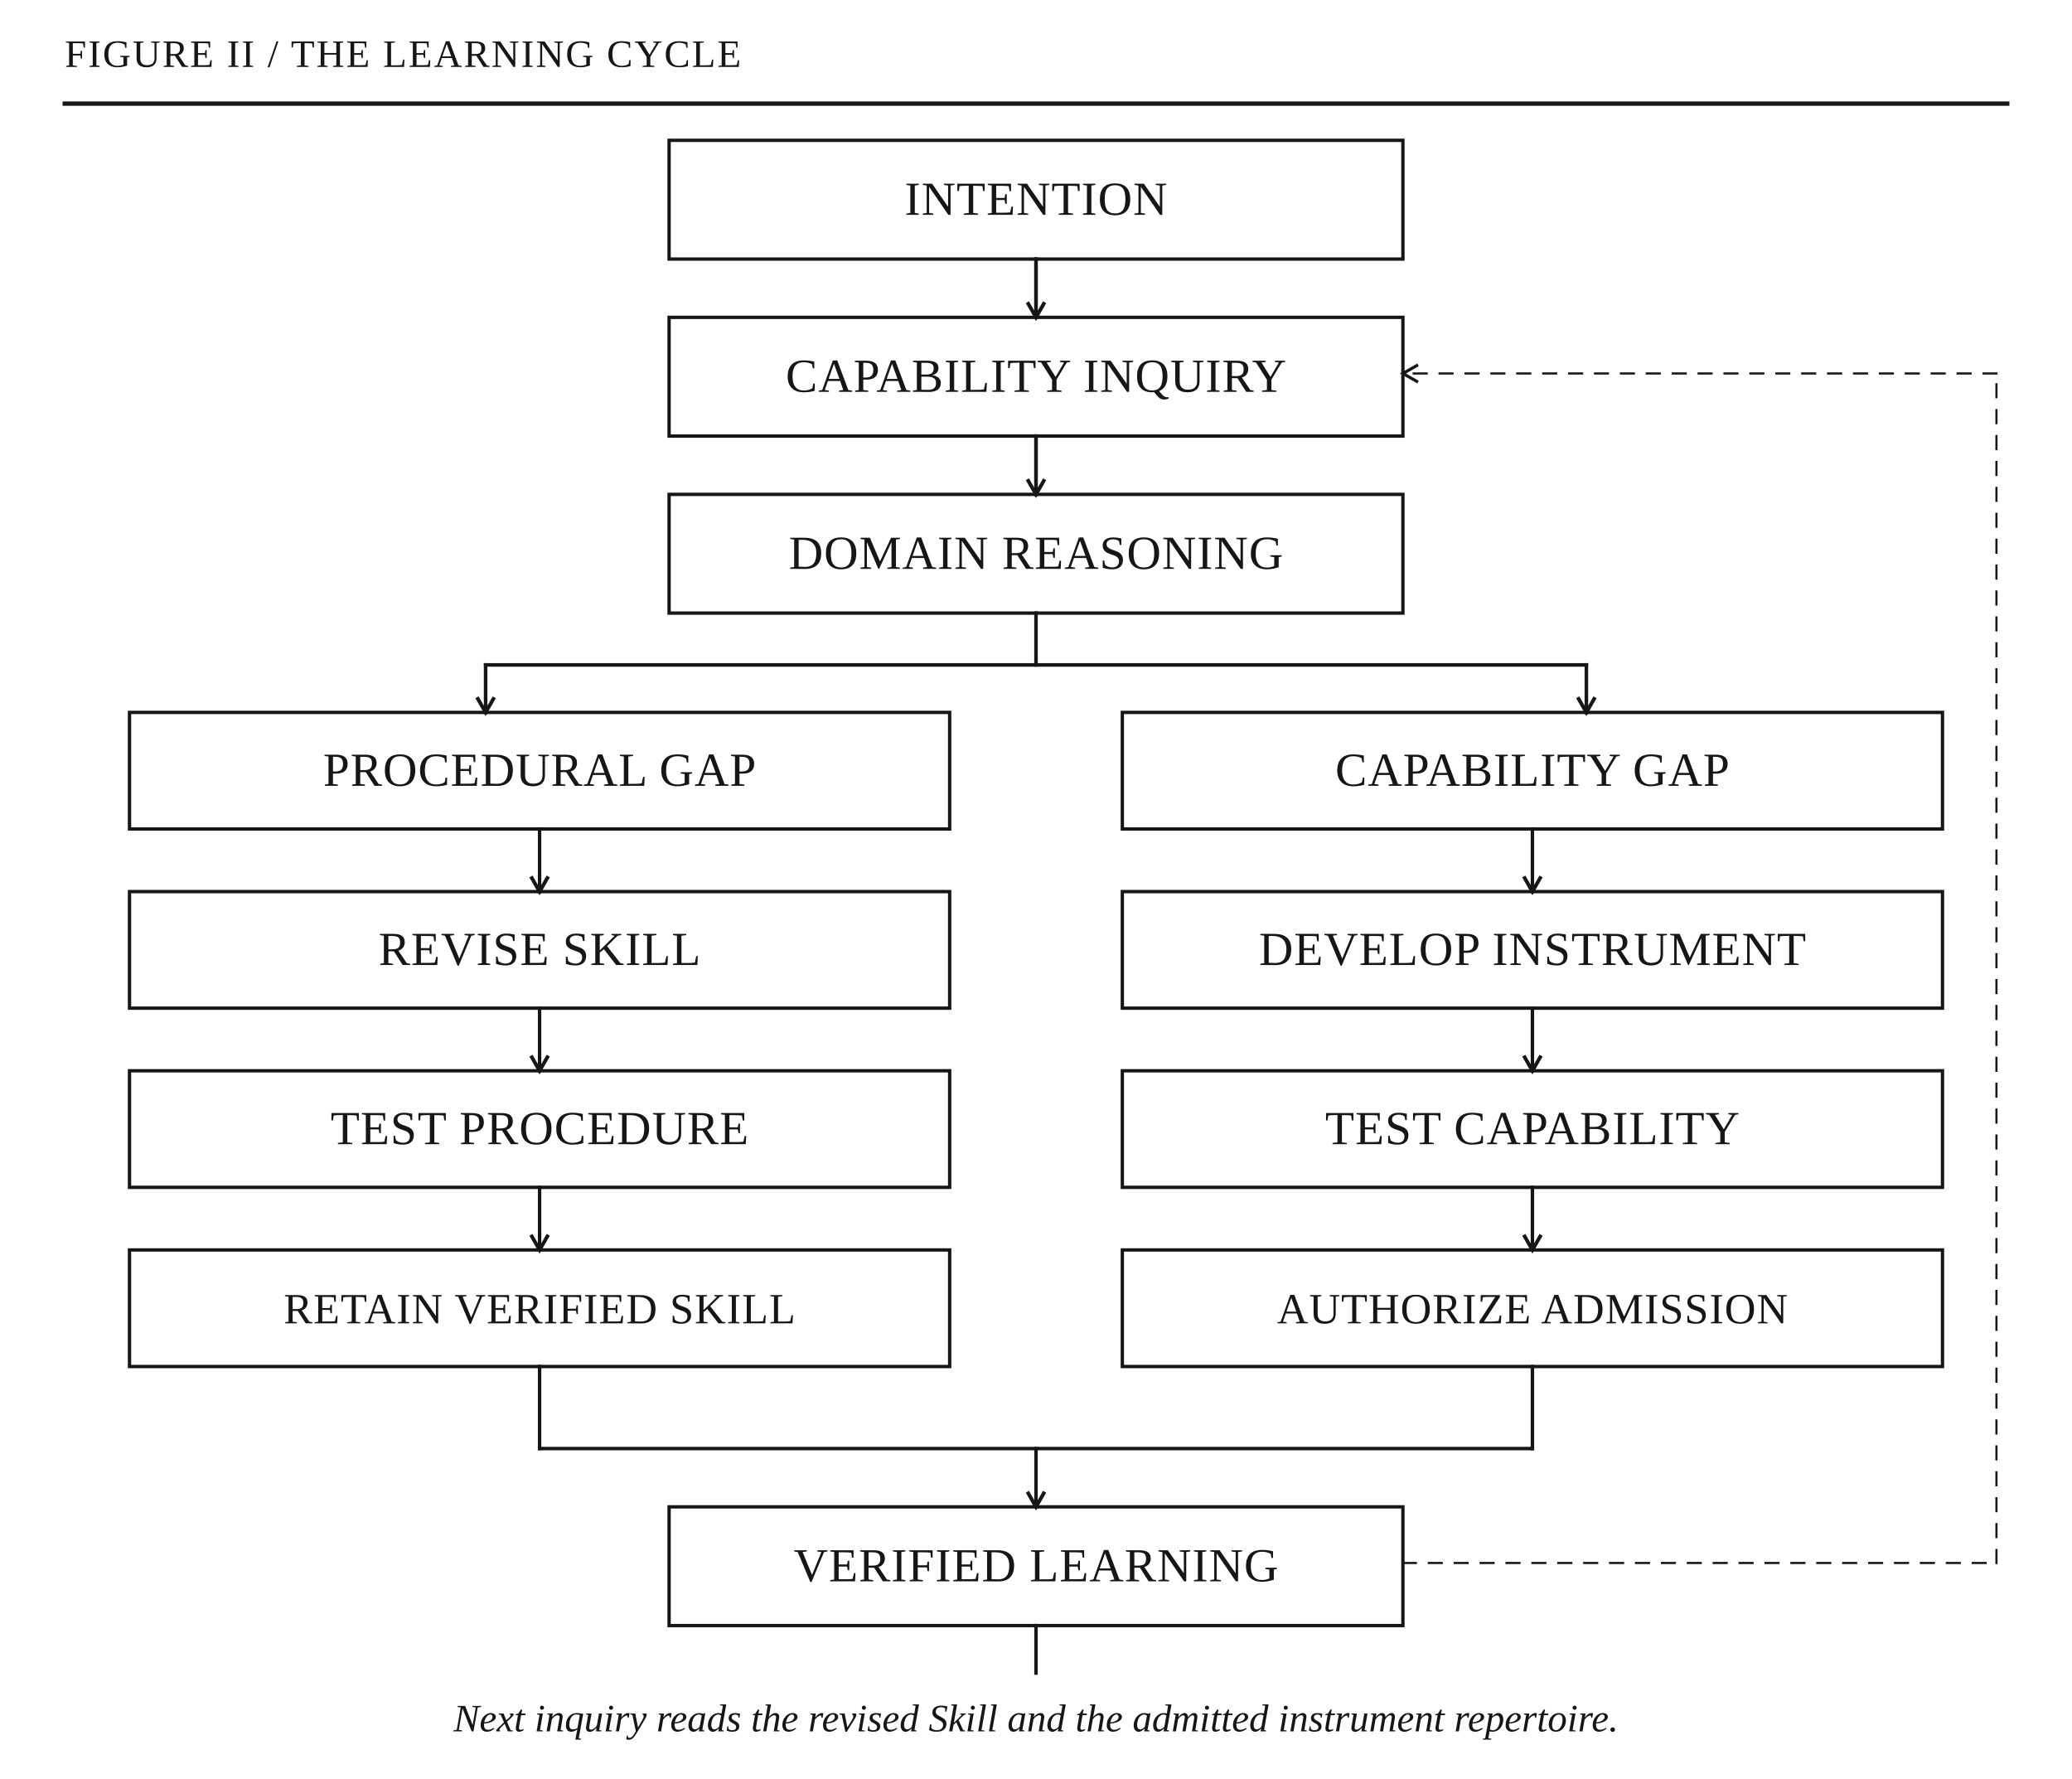
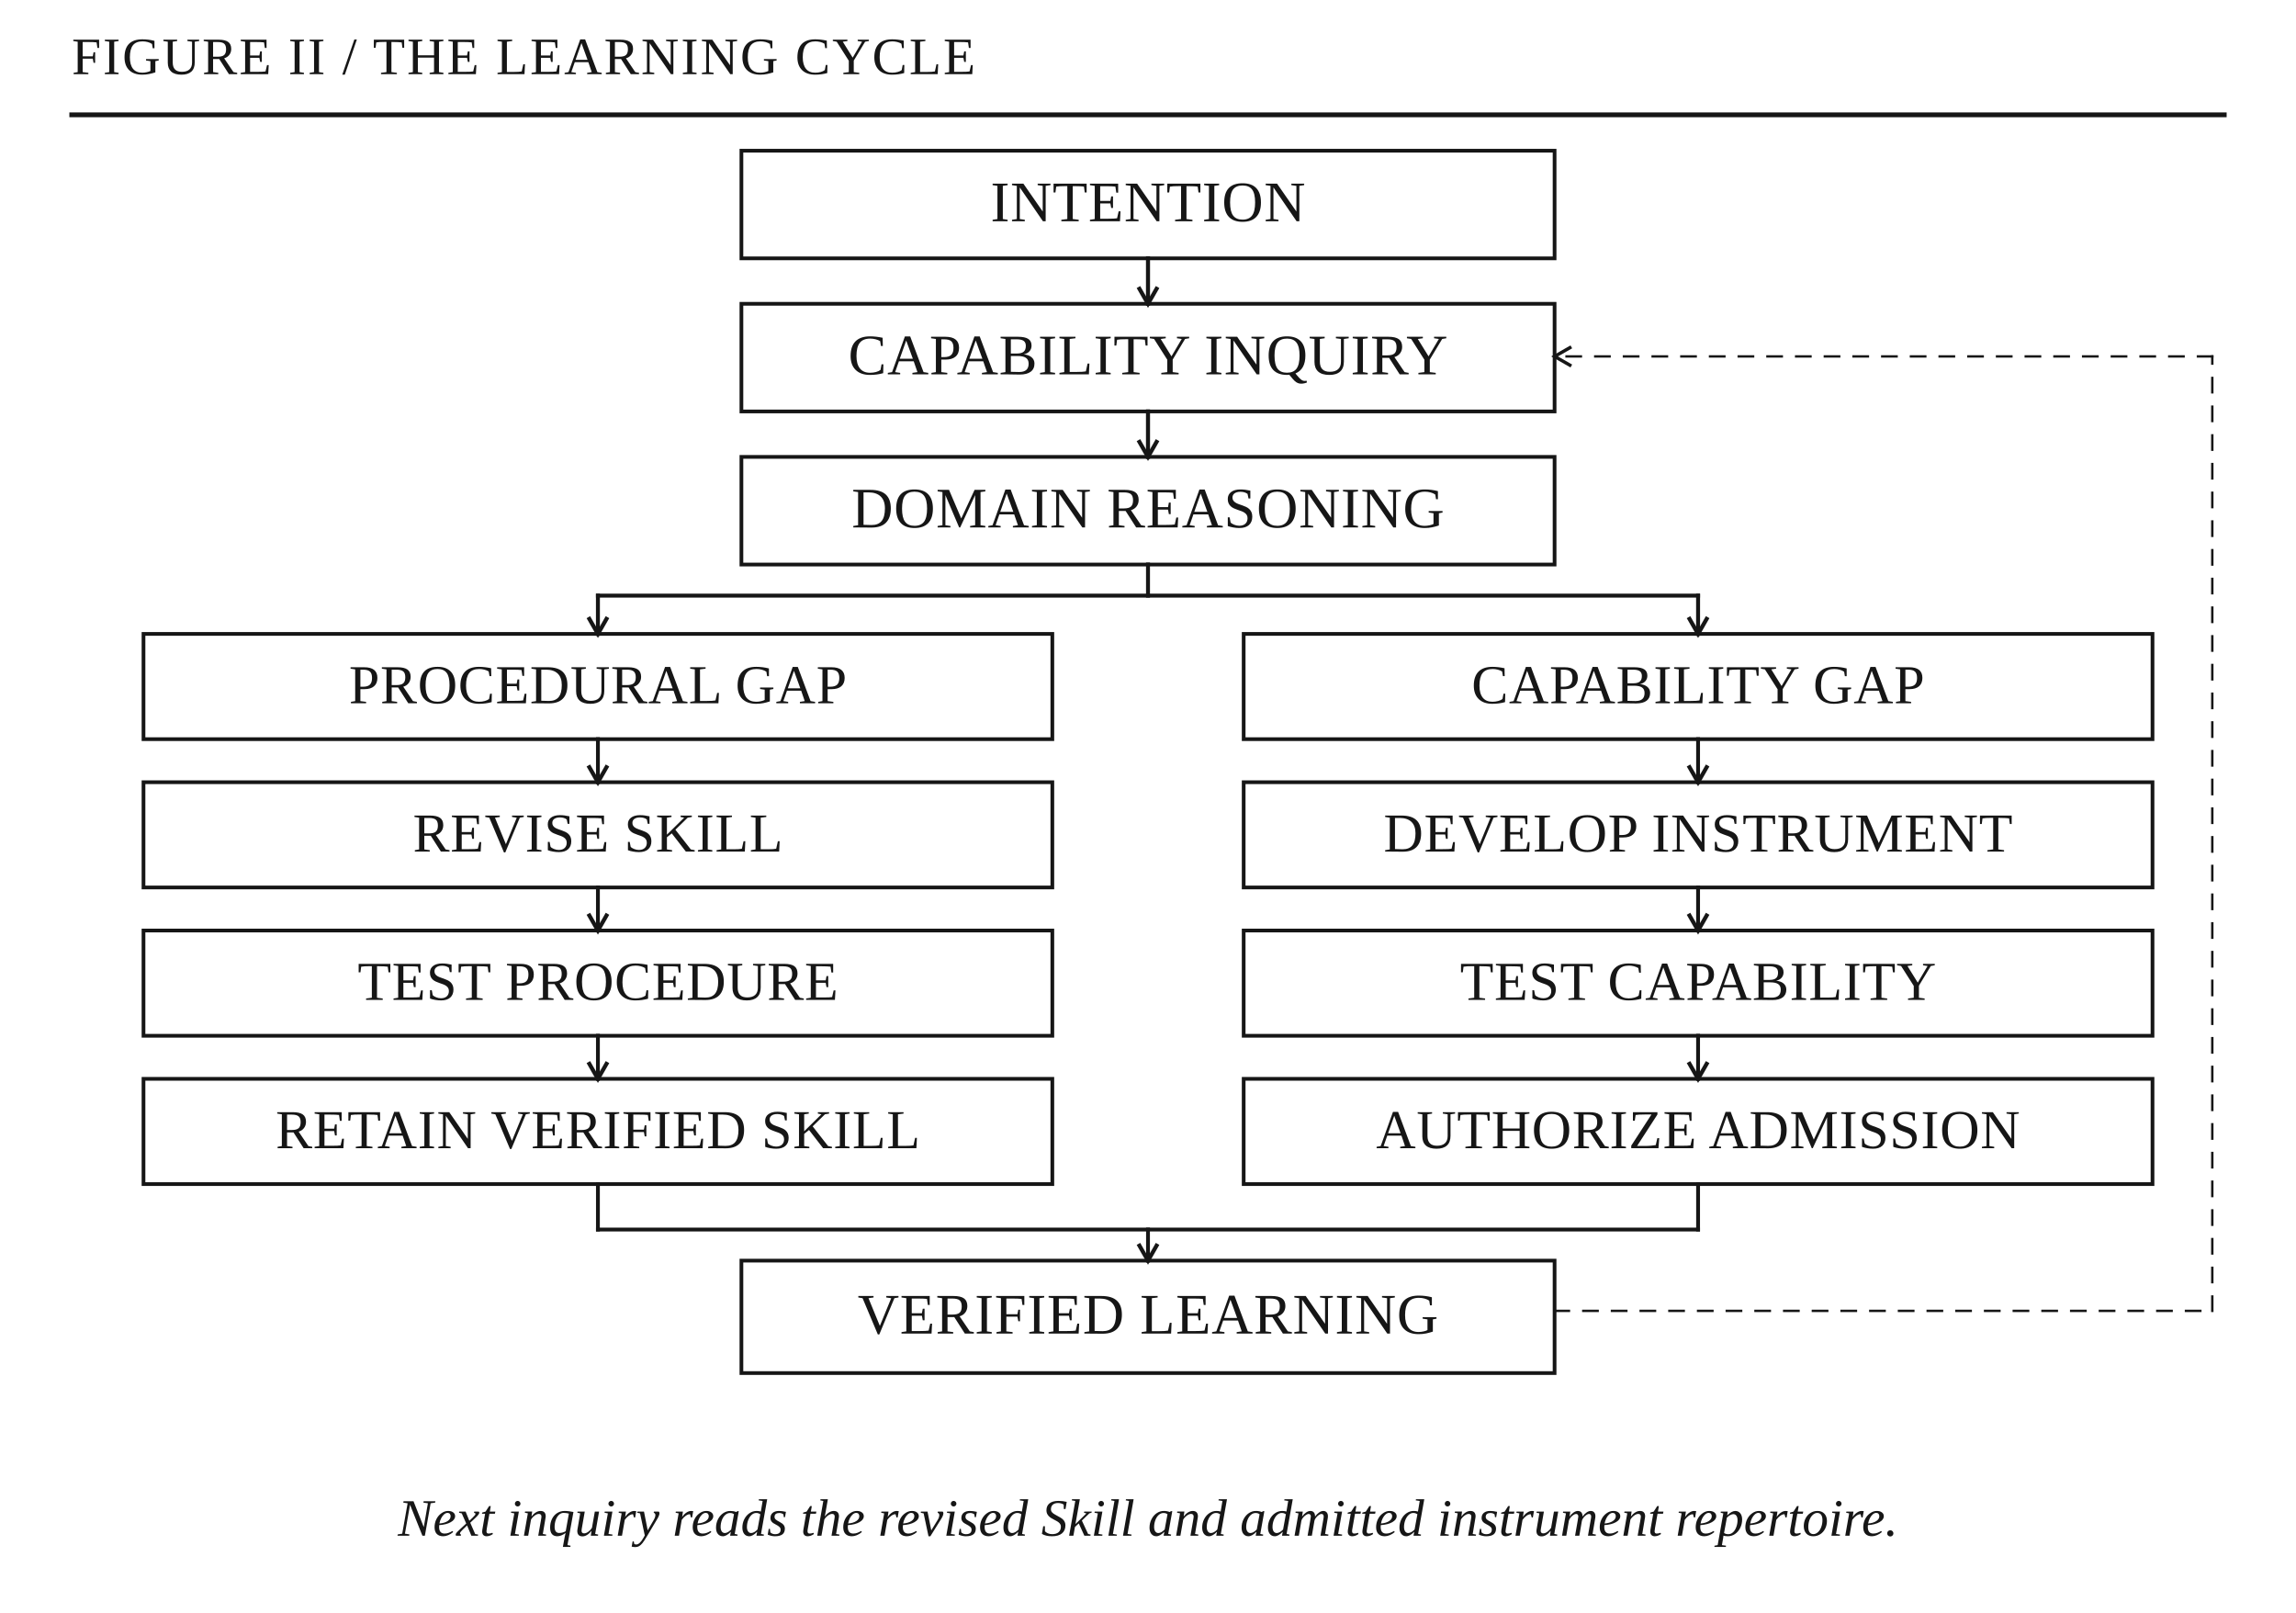
- <svg xmlns="http://www.w3.org/2000/svg" baseProfile="full" height="824px" version="1.1" viewBox="0 0 960 824" width="960px">
-   <defs />
-   <text fill="#161616" font-family="Liberation Serif, Georgia, serif" font-size="18" letter-spacing="0.8" text-anchor="start" x="30" y="31">FIGURE II  /  THE LEARNING CYCLE</text>
+ <svg xmlns="http://www.w3.org/2000/svg" width="960px" height="674px" viewBox="0 0 960 674">
+   <text fill="#161616" font-family="Liberation Serif, Georgia, serif" font-size="22" letter-spacing="0.8" text-anchor="start" x="30" y="31">FIGURE II  /  THE LEARNING CYCLE</text>
  <line fill="none" stroke="#161616" stroke-linecap="square" stroke-width="2" x1="30" x2="930" y1="48" y2="48" />
-   <rect fill="none" height="55" stroke="#161616" stroke-width="1.55" width="340" x="310" y="65" />
-   <text fill="#161616" font-family="Liberation Serif, Georgia, serif" font-size="22" letter-spacing="0.4" text-anchor="middle" x="480.0" y="99.5">INTENTION</text>
-   <rect fill="none" height="55" stroke="#161616" stroke-width="1.55" width="340" x="310" y="147" />
-   <text fill="#161616" font-family="Liberation Serif, Georgia, serif" font-size="22" letter-spacing="0.4" text-anchor="middle" x="480.0" y="181.5">CAPABILITY INQUIRY</text>
-   <rect fill="none" height="55" stroke="#161616" stroke-width="1.55" width="340" x="310" y="229" />
-   <text fill="#161616" font-family="Liberation Serif, Georgia, serif" font-size="22" letter-spacing="0.4" text-anchor="middle" x="480.0" y="263.5">DOMAIN REASONING</text>
-   <line fill="none" stroke="#161616" stroke-linecap="square" stroke-width="1.7" x1="480" x2="480" y1="120" y2="147" />
-   <polyline fill="none" points="476,140 480,147 484,140" stroke="#161616" stroke-width="1.7" />
-   <line fill="none" stroke="#161616" stroke-linecap="square" stroke-width="1.7" x1="480" x2="480" y1="202" y2="229" />
-   <polyline fill="none" points="476,222 480,229 484,222" stroke="#161616" stroke-width="1.7" />
-   <line fill="none" stroke="#161616" stroke-linecap="square" stroke-width="1.65" x1="480" x2="480" y1="284" y2="308" />
-   <line fill="none" stroke="#161616" stroke-linecap="square" stroke-width="1.65" x1="225" x2="735" y1="308" y2="308" />
-   <line fill="none" stroke="#161616" stroke-linecap="square" stroke-width="1.65" x1="225" x2="225" y1="308" y2="330" />
-   <polyline fill="none" points="221,323 225,330 229,323" stroke="#161616" stroke-width="1.7" />
-   <line fill="none" stroke="#161616" stroke-linecap="square" stroke-width="1.65" x1="735" x2="735" y1="308" y2="330" />
-   <polyline fill="none" points="731,323 735,330 739,323" stroke="#161616" stroke-width="1.7" />
-   <rect fill="none" height="54" stroke="#161616" stroke-width="1.55" width="380" x="60" y="330" />
-   <text fill="#161616" font-family="Liberation Serif, Georgia, serif" font-size="22" letter-spacing="0.4" text-anchor="middle" x="250.0" y="364.0">PROCEDURAL GAP</text>
-   <rect fill="none" height="54" stroke="#161616" stroke-width="1.55" width="380" x="60" y="413" />
-   <text fill="#161616" font-family="Liberation Serif, Georgia, serif" font-size="22" letter-spacing="0.4" text-anchor="middle" x="250.0" y="447.0">REVISE SKILL</text>
-   <rect fill="none" height="54" stroke="#161616" stroke-width="1.55" width="380" x="60" y="496" />
-   <text fill="#161616" font-family="Liberation Serif, Georgia, serif" font-size="22" letter-spacing="0.4" text-anchor="middle" x="250.0" y="530.0">TEST PROCEDURE</text>
-   <rect fill="none" height="54" stroke="#161616" stroke-width="1.55" width="380" x="60" y="579" />
-   <text fill="#161616" font-family="Liberation Serif, Georgia, serif" font-size="20" letter-spacing="0.4" text-anchor="middle" x="250.0" y="613.0">RETAIN VERIFIED SKILL</text>
-   <line fill="none" stroke="#161616" stroke-linecap="square" stroke-width="1.6" x1="250" x2="250" y1="384" y2="413" />
-   <polyline fill="none" points="246,406 250,413 254,406" stroke="#161616" stroke-width="1.7" />
-   <line fill="none" stroke="#161616" stroke-linecap="square" stroke-width="1.6" x1="250" x2="250" y1="467" y2="496" />
-   <polyline fill="none" points="246,489 250,496 254,489" stroke="#161616" stroke-width="1.7" />
-   <line fill="none" stroke="#161616" stroke-linecap="square" stroke-width="1.6" x1="250" x2="250" y1="550" y2="579" />
-   <polyline fill="none" points="246,572 250,579 254,572" stroke="#161616" stroke-width="1.7" />
-   <rect fill="none" height="54" stroke="#161616" stroke-width="1.55" width="380" x="520" y="330" />
-   <text fill="#161616" font-family="Liberation Serif, Georgia, serif" font-size="22" letter-spacing="0.4" text-anchor="middle" x="710.0" y="364.0">CAPABILITY GAP</text>
-   <rect fill="none" height="54" stroke="#161616" stroke-width="1.55" width="380" x="520" y="413" />
-   <text fill="#161616" font-family="Liberation Serif, Georgia, serif" font-size="22" letter-spacing="0.4" text-anchor="middle" x="710.0" y="447.0">DEVELOP INSTRUMENT</text>
-   <rect fill="none" height="54" stroke="#161616" stroke-width="1.55" width="380" x="520" y="496" />
-   <text fill="#161616" font-family="Liberation Serif, Georgia, serif" font-size="22" letter-spacing="0.4" text-anchor="middle" x="710.0" y="530.0">TEST CAPABILITY</text>
-   <rect fill="none" height="54" stroke="#161616" stroke-width="1.55" width="380" x="520" y="579" />
-   <text fill="#161616" font-family="Liberation Serif, Georgia, serif" font-size="20" letter-spacing="0.4" text-anchor="middle" x="710.0" y="613.0">AUTHORIZE ADMISSION</text>
-   <line fill="none" stroke="#161616" stroke-linecap="square" stroke-width="1.6" x1="710" x2="710" y1="384" y2="413" />
-   <polyline fill="none" points="706,406 710,413 714,406" stroke="#161616" stroke-width="1.7" />
-   <line fill="none" stroke="#161616" stroke-linecap="square" stroke-width="1.6" x1="710" x2="710" y1="467" y2="496" />
-   <polyline fill="none" points="706,489 710,496 714,489" stroke="#161616" stroke-width="1.7" />
-   <line fill="none" stroke="#161616" stroke-linecap="square" stroke-width="1.6" x1="710" x2="710" y1="550" y2="579" />
-   <polyline fill="none" points="706,572 710,579 714,572" stroke="#161616" stroke-width="1.7" />
-   <line fill="none" stroke="#161616" stroke-linecap="square" stroke-width="1.6" x1="250" x2="250" y1="633" y2="671" />
-   <line fill="none" stroke="#161616" stroke-linecap="square" stroke-width="1.6" x1="710" x2="710" y1="633" y2="671" />
-   <line fill="none" stroke="#161616" stroke-linecap="square" stroke-width="1.6" x1="250" x2="710" y1="671" y2="671" />
-   <line fill="none" stroke="#161616" stroke-linecap="square" stroke-width="1.6" x1="480" x2="480" y1="671" y2="698" />
-   <polyline fill="none" points="476,691 480,698 484,691" stroke="#161616" stroke-width="1.7" />
-   <rect fill="none" height="55" stroke="#161616" stroke-width="1.55" width="340" x="310" y="698" />
-   <text fill="#161616" font-family="Liberation Serif, Georgia, serif" font-size="22" letter-spacing="0.4" text-anchor="middle" x="480.0" y="732.5">VERIFIED LEARNING</text>
-   <line fill="none" stroke="#161616" stroke-linecap="square" stroke-width="1.6" x1="480" x2="480" y1="753" y2="775" />
-   <text fill="#161616" font-family="Liberation Serif, Georgia, serif" font-size="18" font-style="italic" text-anchor="middle" x="480" y="802">Next inquiry reads the revised Skill and the admitted instrument repertoire.</text>
-   <line fill="none" stroke="#161616" stroke-dasharray="6 6" stroke-linecap="square" stroke-width="1" x1="650" x2="925" y1="724" y2="724" />
-   <line fill="none" stroke="#161616" stroke-dasharray="6 6" stroke-linecap="square" stroke-width="1" x1="925" x2="925" y1="724" y2="173" />
-   <line fill="none" stroke="#161616" stroke-dasharray="6 6" stroke-linecap="square" stroke-width="1" x1="925" x2="650" y1="173" y2="173" />
-   <polyline fill="none" points="657,169 650,173 657,177" stroke="#161616" stroke-width="1.4" />
+   <rect fill="none" height="45" stroke="#161616" stroke-width="1.55" width="340" x="310" y="63" />
+   <text fill="#161616" font-family="Liberation Serif, Georgia, serif" font-size="24" letter-spacing="0.3" text-anchor="middle" x="480" y="92.5">INTENTION</text>
+   <rect fill="none" height="45" stroke="#161616" stroke-width="1.55" width="340" x="310" y="127" />
+   <text fill="#161616" font-family="Liberation Serif, Georgia, serif" font-size="24" letter-spacing="0.3" text-anchor="middle" x="480" y="156.5">CAPABILITY INQUIRY</text>
+   <rect fill="none" height="45" stroke="#161616" stroke-width="1.55" width="340" x="310" y="191" />
+   <text fill="#161616" font-family="Liberation Serif, Georgia, serif" font-size="24" letter-spacing="0.3" text-anchor="middle" x="480" y="220.5">DOMAIN REASONING</text>
+   <line fill="none" stroke="#161616" stroke-linecap="square" stroke-width="1.7" x1="480" x2="480" y1="108" y2="127" />
+   <polyline fill="none" points="476,120 480,127 484,120" stroke="#161616" stroke-width="1.7" />
+   <line fill="none" stroke="#161616" stroke-linecap="square" stroke-width="1.7" x1="480" x2="480" y1="172" y2="191" />
+   <polyline fill="none" points="476,184 480,191 484,184" stroke="#161616" stroke-width="1.7" />
+   <line fill="none" stroke="#161616" stroke-linecap="square" stroke-width="1.65" x1="480" x2="480" y1="236" y2="249" />
+   <line fill="none" stroke="#161616" stroke-linecap="square" stroke-width="1.65" x1="250" x2="710" y1="249" y2="249" />
+   <line fill="none" stroke="#161616" stroke-linecap="square" stroke-width="1.65" x1="250" x2="250" y1="249" y2="265" />
+   <polyline fill="none" points="246,258 250,265 254,258" stroke="#161616" stroke-width="1.7" />
+   <line fill="none" stroke="#161616" stroke-linecap="square" stroke-width="1.65" x1="710" x2="710" y1="249" y2="265" />
+   <polyline fill="none" points="706,258 710,265 714,258" stroke="#161616" stroke-width="1.7" />
+   <rect fill="none" height="44" stroke="#161616" stroke-width="1.55" width="380" x="60" y="265" />
+   <text fill="#161616" font-family="Liberation Serif, Georgia, serif" font-size="23" letter-spacing="0.3" text-anchor="middle" x="250" y="294">PROCEDURAL GAP</text>
+   <rect fill="none" height="44" stroke="#161616" stroke-width="1.55" width="380" x="60" y="327" />
+   <text fill="#161616" font-family="Liberation Serif, Georgia, serif" font-size="23" letter-spacing="0.3" text-anchor="middle" x="250" y="356">REVISE SKILL</text>
+   <rect fill="none" height="44" stroke="#161616" stroke-width="1.55" width="380" x="60" y="389" />
+   <text fill="#161616" font-family="Liberation Serif, Georgia, serif" font-size="23" letter-spacing="0.3" text-anchor="middle" x="250" y="418">TEST PROCEDURE</text>
+   <rect fill="none" height="44" stroke="#161616" stroke-width="1.55" width="380" x="60" y="451" />
+   <text fill="#161616" font-family="Liberation Serif, Georgia, serif" font-size="23" letter-spacing="0.3" text-anchor="middle" x="250" y="480">RETAIN VERIFIED SKILL</text>
+   <line fill="none" stroke="#161616" stroke-linecap="square" stroke-width="1.6" x1="250" x2="250" y1="309" y2="327" />
+   <polyline fill="none" points="246,320 250,327 254,320" stroke="#161616" stroke-width="1.7" />
+   <line fill="none" stroke="#161616" stroke-linecap="square" stroke-width="1.6" x1="250" x2="250" y1="371" y2="389" />
+   <polyline fill="none" points="246,382 250,389 254,382" stroke="#161616" stroke-width="1.7" />
+   <line fill="none" stroke="#161616" stroke-linecap="square" stroke-width="1.6" x1="250" x2="250" y1="433" y2="451" />
+   <polyline fill="none" points="246,444 250,451 254,444" stroke="#161616" stroke-width="1.7" />
+   <rect fill="none" height="44" stroke="#161616" stroke-width="1.55" width="380" x="520" y="265" />
+   <text fill="#161616" font-family="Liberation Serif, Georgia, serif" font-size="23" letter-spacing="0.3" text-anchor="middle" x="710" y="294">CAPABILITY GAP</text>
+   <rect fill="none" height="44" stroke="#161616" stroke-width="1.55" width="380" x="520" y="327" />
+   <text fill="#161616" font-family="Liberation Serif, Georgia, serif" font-size="23" letter-spacing="0.3" text-anchor="middle" x="710" y="356">DEVELOP INSTRUMENT</text>
+   <rect fill="none" height="44" stroke="#161616" stroke-width="1.55" width="380" x="520" y="389" />
+   <text fill="#161616" font-family="Liberation Serif, Georgia, serif" font-size="23" letter-spacing="0.3" text-anchor="middle" x="710" y="418">TEST CAPABILITY</text>
+   <rect fill="none" height="44" stroke="#161616" stroke-width="1.55" width="380" x="520" y="451" />
+   <text fill="#161616" font-family="Liberation Serif, Georgia, serif" font-size="23" letter-spacing="0.3" text-anchor="middle" x="710" y="480">AUTHORIZE ADMISSION</text>
+   <line fill="none" stroke="#161616" stroke-linecap="square" stroke-width="1.6" x1="710" x2="710" y1="309" y2="327" />
+   <polyline fill="none" points="706,320 710,327 714,320" stroke="#161616" stroke-width="1.7" />
+   <line fill="none" stroke="#161616" stroke-linecap="square" stroke-width="1.6" x1="710" x2="710" y1="371" y2="389" />
+   <polyline fill="none" points="706,382 710,389 714,382" stroke="#161616" stroke-width="1.7" />
+   <line fill="none" stroke="#161616" stroke-linecap="square" stroke-width="1.6" x1="710" x2="710" y1="433" y2="451" />
+   <polyline fill="none" points="706,444 710,451 714,444" stroke="#161616" stroke-width="1.7" />
+   <line fill="none" stroke="#161616" stroke-linecap="square" stroke-width="1.6" x1="250" x2="250" y1="495" y2="514" />
+   <line fill="none" stroke="#161616" stroke-linecap="square" stroke-width="1.6" x1="710" x2="710" y1="495" y2="514" />
+   <line fill="none" stroke="#161616" stroke-linecap="square" stroke-width="1.6" x1="250" x2="710" y1="514" y2="514" />
+   <line fill="none" stroke="#161616" stroke-linecap="square" stroke-width="1.6" x1="480" x2="480" y1="514" y2="527" />
+   <polyline fill="none" points="476,520 480,527 484,520" stroke="#161616" stroke-width="1.7" />
+   <rect fill="none" height="47" stroke="#161616" stroke-width="1.55" width="340" x="310" y="527" />
+   <text fill="#161616" font-family="Liberation Serif, Georgia, serif" font-size="24" letter-spacing="0.3" text-anchor="middle" x="480" y="557.5">VERIFIED LEARNING</text>
+   <text fill="#161616" font-family="Liberation Serif, Georgia, serif" font-size="22" font-style="italic" text-anchor="middle" x="480" y="642">Next inquiry reads the revised Skill and admitted instrument repertoire.</text>
+   <line fill="none" stroke="#161616" stroke-linecap="square" stroke-width="1" x1="650" x2="925" y1="548" y2="548" stroke-dasharray="6 6" />
+   <line fill="none" stroke="#161616" stroke-linecap="square" stroke-width="1" x1="925" x2="925" y1="548" y2="149" stroke-dasharray="6 6" />
+   <line fill="none" stroke="#161616" stroke-linecap="square" stroke-width="1" x1="925" x2="650" y1="149" y2="149" stroke-dasharray="6 6" />
+   <polyline fill="none" points="657,145 650,149 657,153" stroke="#161616" stroke-width="1.4" />
</svg>
